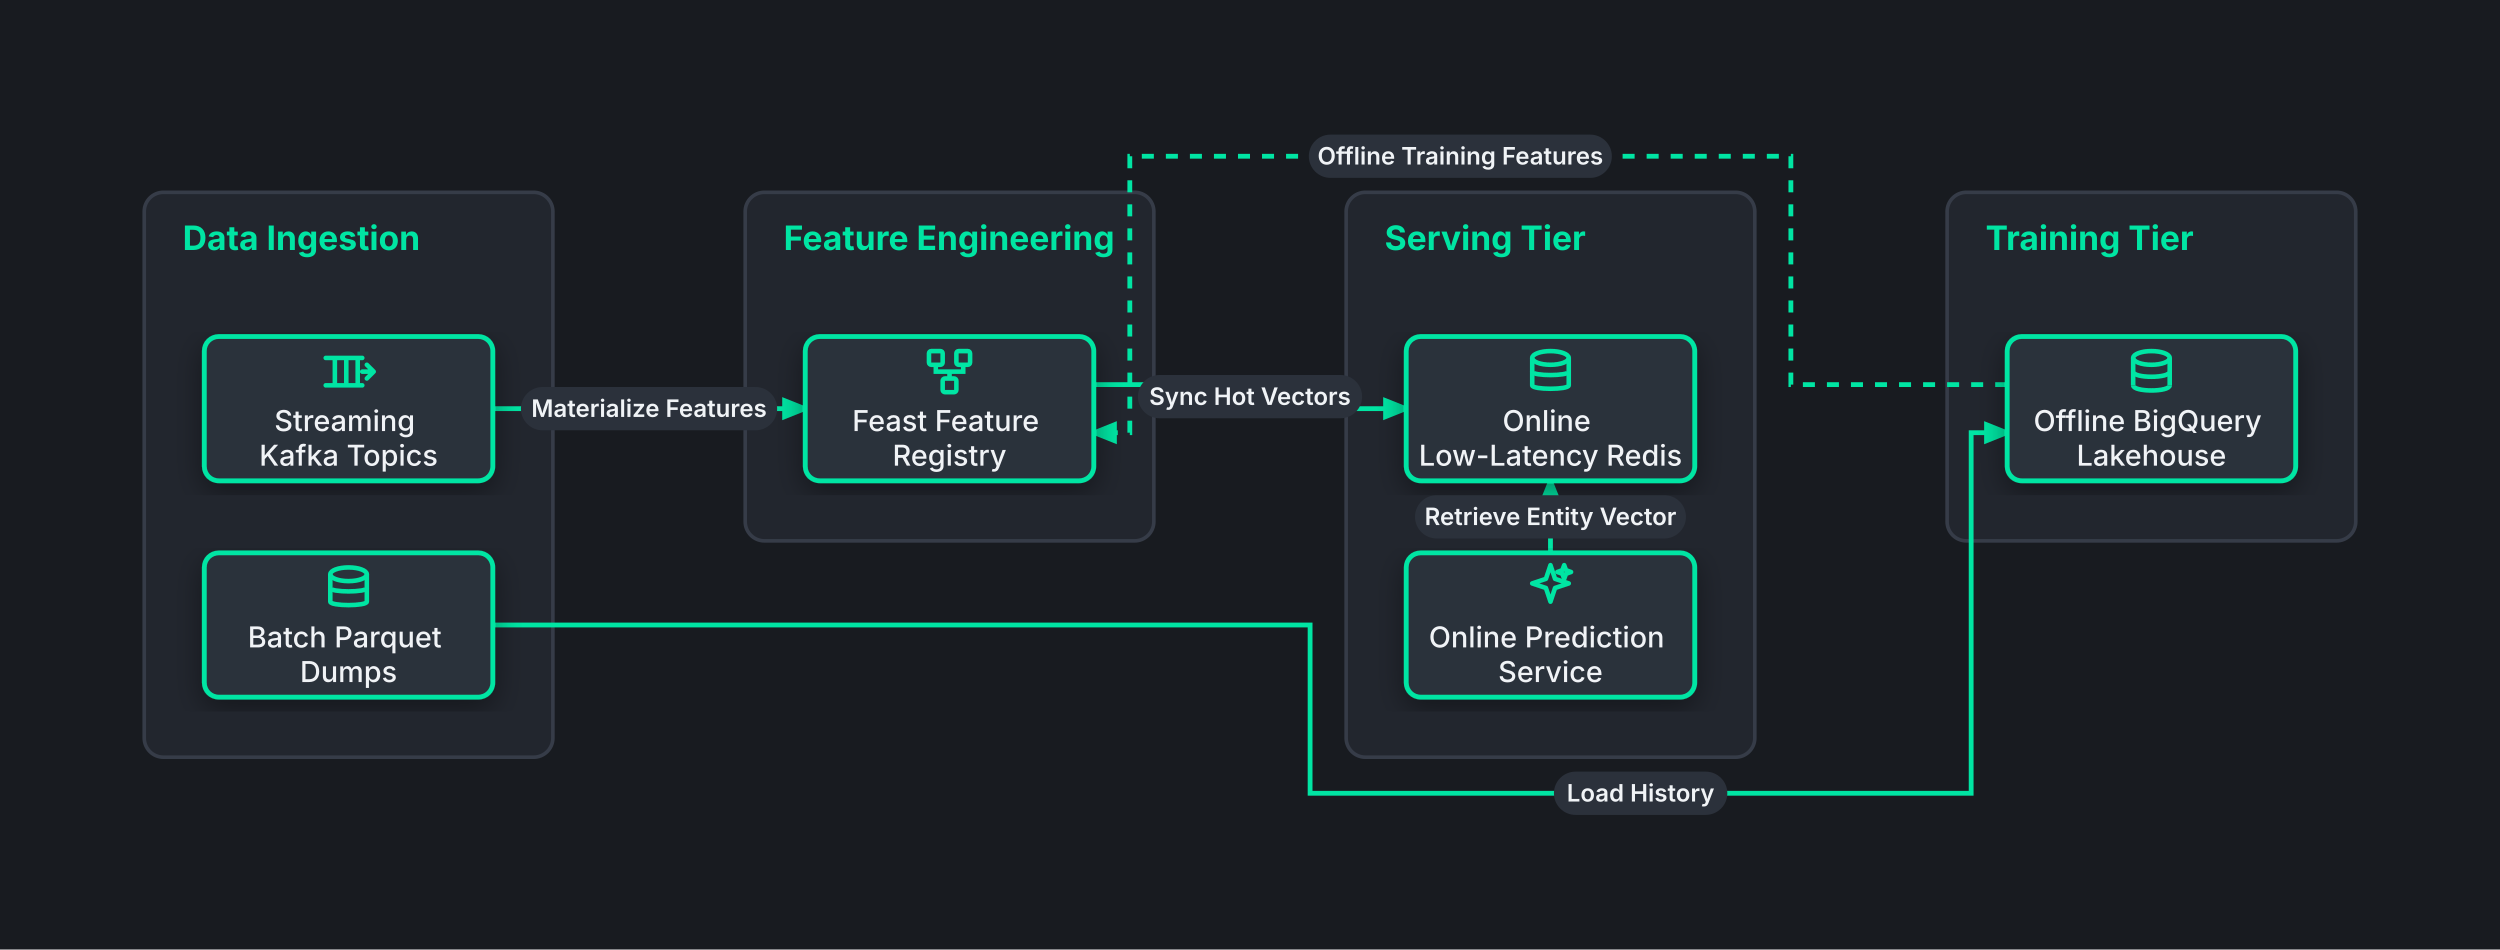
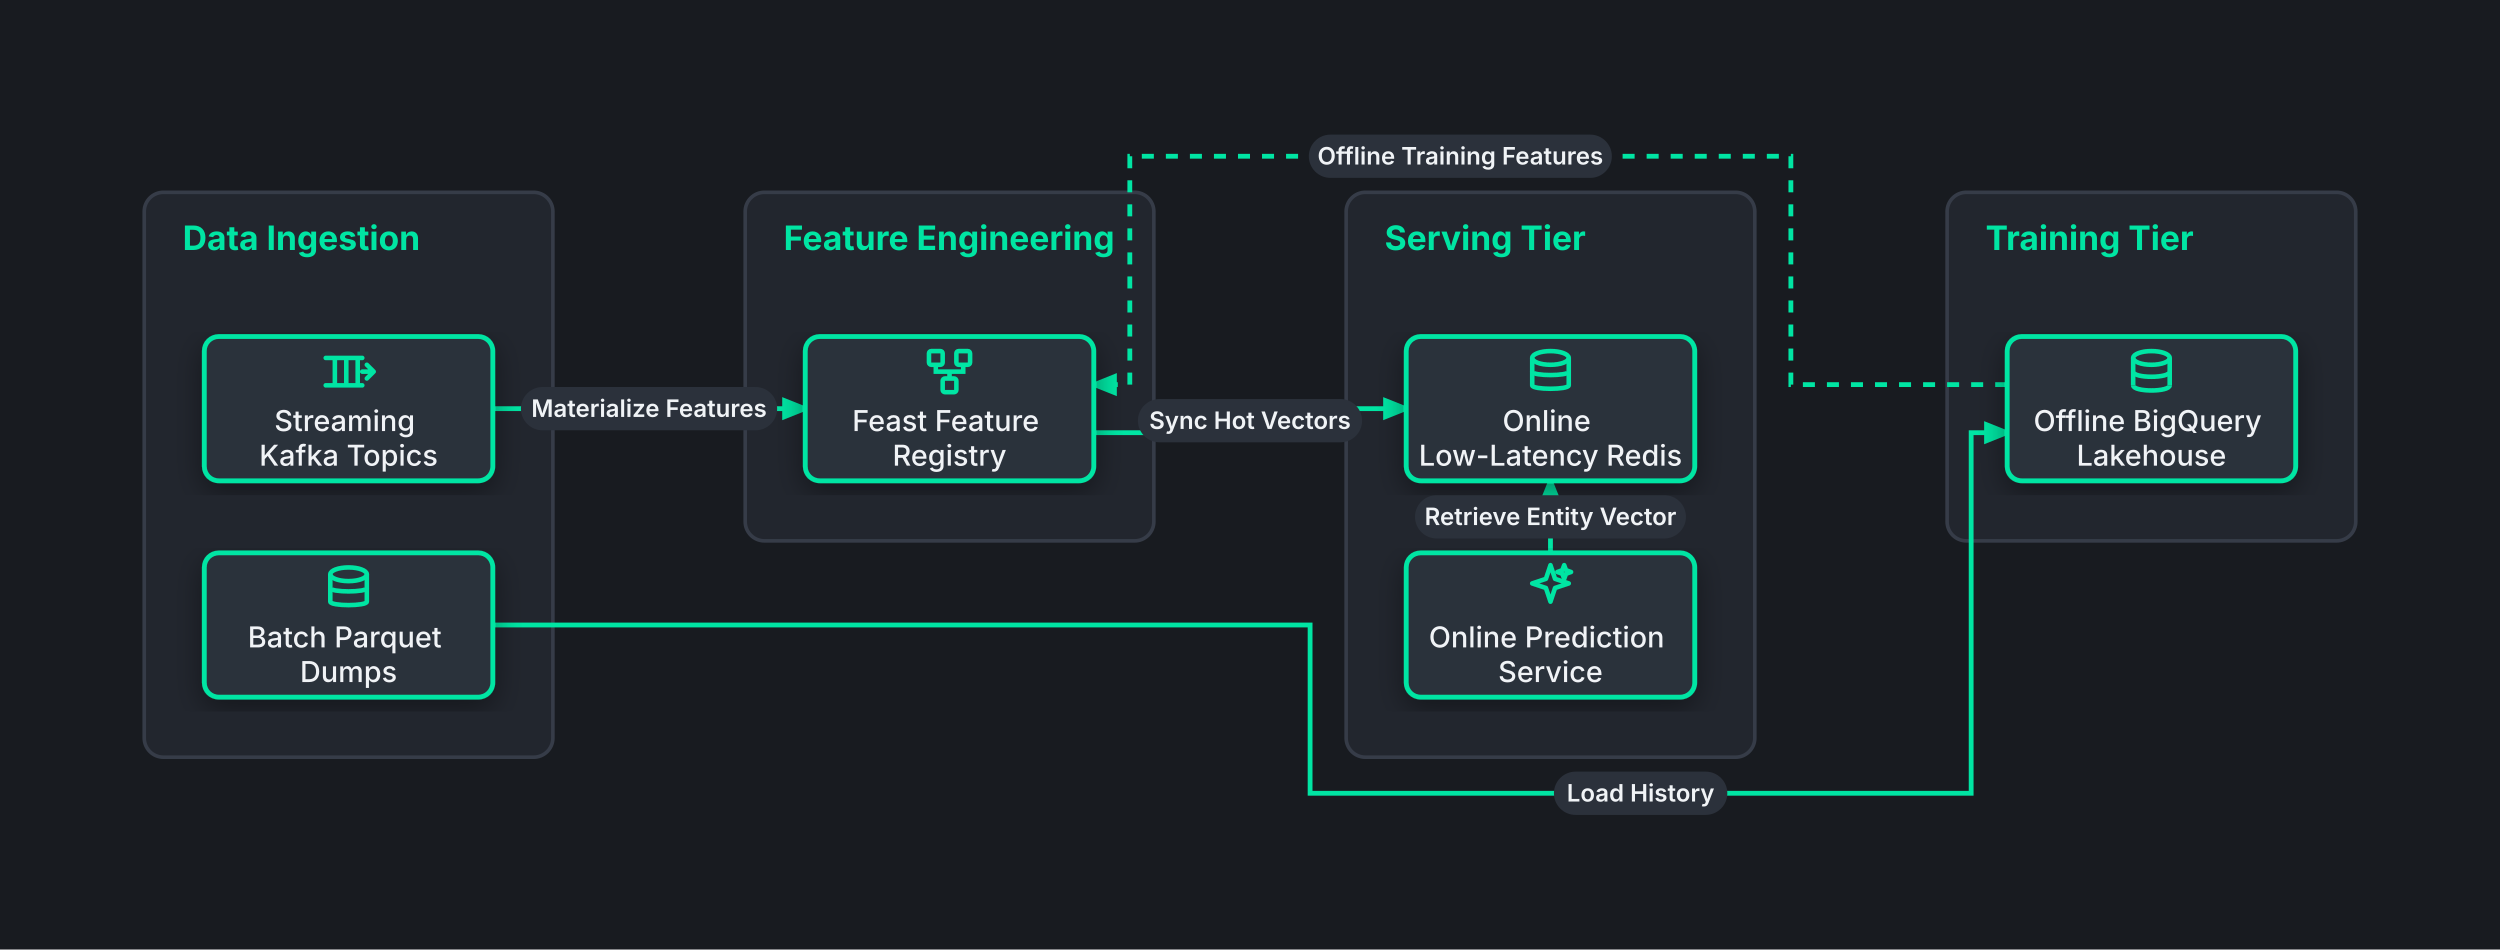
<svg xmlns="http://www.w3.org/2000/svg" viewBox="0 0 1040 395" width="1040" height="395">
  <defs>
    <marker id="arrow" viewBox="0 0 10 10" refX="8" refY="5" markerWidth="6" markerHeight="6" orient="auto-start-reverse">
      <path d="M 0 1 L 10 5 L 0 9 z" fill="#00E5A3" />
    </marker>
    <marker id="arrow-tail" viewBox="0 0 10 10" refX="2" refY="5" markerWidth="6" markerHeight="6" orient="auto">
      <path d="M 10 1 L 0 5 L 10 9 z" fill="#00E5A3" />
    </marker>
    <filter id="shadow" x="-10%" y="-10%" width="120%" height="120%">
      <feDropShadow dx="0" dy="4" stdDeviation="6" flood-color="#000000" flood-opacity="0.4" />
    </filter>
  </defs>
  <rect width="100%" height="100%" fill="#181B20" />
  <g id="group_1">
    <rect x="60.0" y="80.0" width="170.0" height="235.0" rx="8" fill="#22262E" stroke="#363C48" stroke-width="1.5" />
    <text x="76" y="104" fill="#00E5A3" font-family="Inter, -apple-system, BlinkMacSystemFont, 'Segoe UI', Roboto, sans-serif" font-size="14" font-weight="700" text-anchor="start">Data Ingestion</text>
  </g>
  <g id="group_2">
    <rect x="310.0" y="80.0" width="170.0" height="145.0" rx="8" fill="#22262E" stroke="#363C48" stroke-width="1.5" />
    <text x="326" y="104" fill="#00E5A3" font-family="Inter, -apple-system, BlinkMacSystemFont, 'Segoe UI', Roboto, sans-serif" font-size="14" font-weight="700" text-anchor="start">Feature Engineering</text>
  </g>
  <g id="group_3">
    <rect x="560.0" y="80.0" width="170.0" height="235.0" rx="8" fill="#22262E" stroke="#363C48" stroke-width="1.5" />
    <text x="576" y="104" fill="#00E5A3" font-family="Inter, -apple-system, BlinkMacSystemFont, 'Segoe UI', Roboto, sans-serif" font-size="14" font-weight="700" text-anchor="start">Serving Tier</text>
  </g>
  <g id="group_4">
    <rect x="810.0" y="80.0" width="170.0" height="145.0" rx="8" fill="#22262E" stroke="#363C48" stroke-width="1.5" />
    <text x="826" y="104" fill="#00E5A3" font-family="Inter, -apple-system, BlinkMacSystemFont, 'Segoe UI', Roboto, sans-serif" font-size="14" font-weight="700" text-anchor="start">Training Tier</text>
  </g>
  <path d="M 205.0 170.0 L 335.0 170.0" fill="none" stroke="#00E5A3" stroke-width="2" marker-end="url(#arrow)" />
  <path d="M 205.0 260.0 L 545.0 260.0 L 545.0 330.0 L 820.0 330.0 L 820.0 180.0 L 835.0 180.0" fill="none" stroke="#00E5A3" stroke-width="2" marker-end="url(#arrow)" />
-   <path d="M 455.0 160.0 L 520.0 160.0 L 520.0 170.0 L 585.0 170.0" fill="none" stroke="#00E5A3" stroke-width="2" marker-end="url(#arrow)" />
+   <path d="M 455.0 180.0 L 520.0 180.0 L 520.0 170.0 L 585.0 170.0" fill="none" stroke="#00E5A3" stroke-width="2" marker-end="url(#arrow)" />
  <path d="M 645.0 230.0 L 645.0 200.0" fill="none" stroke="#00E5A3" stroke-width="2" marker-end="url(#arrow)" />
-   <path d="M 835.0 160.0 L 745.0 160.0 L 745.0 65.0 L 470.0 65.0 L 470.0 180.0 L 455.0 180.0" fill="none" stroke="#00E5A3" stroke-width="2" stroke-dasharray="5,5" marker-end="url(#arrow)" />
+   <path d="M 835.0 160.0 L 745.0 160.0 L 745.0 65.0 L 470.0 65.0 L 470.0 160.0 L 455.0 160.0" fill="none" stroke="#00E5A3" stroke-width="2" stroke-dasharray="5,5" marker-end="url(#arrow)" />
  <g class="badge">
    <rect x="216.705" y="161.0" width="106.591" height="18.0" rx="9.0" fill="#2B313B" />
    <text x="270" y="173.44" fill="#F0F3F6" font-family="Inter, -apple-system, BlinkMacSystemFont, 'Segoe UI', Roboto, sans-serif" font-size="10" font-weight="600" text-anchor="middle">Materialize Features</text>
  </g>
  <g class="badge">
    <rect x="646.431" y="321.0" width="72.138" height="18.0" rx="9.0" fill="#2B313B" />
    <text x="682.5" y="333.44" fill="#F0F3F6" font-family="Inter, -apple-system, BlinkMacSystemFont, 'Segoe UI', Roboto, sans-serif" font-size="10" font-weight="600" text-anchor="middle">Load History</text>
  </g>
  <g class="badge">
-     <rect x="473.375" y="156.0" width="93.251" height="18.0" rx="9.0" fill="#2B313B" />
-     <text x="520" y="168.44" fill="#F0F3F6" font-family="Inter, -apple-system, BlinkMacSystemFont, 'Segoe UI', Roboto, sans-serif" font-size="10" font-weight="600" text-anchor="middle">Sync Hot Vectors</text>
+     <rect x="473.375" y="166.0" width="93.251" height="18.0" rx="9.0" fill="#2B313B" />
+     <text x="520" y="178.44" fill="#F0F3F6" font-family="Inter, -apple-system, BlinkMacSystemFont, 'Segoe UI', Roboto, sans-serif" font-size="10" font-weight="600" text-anchor="middle">Sync Hot Vectors</text>
  </g>
  <g class="badge">
    <rect x="588.648" y="206.0" width="112.704" height="18.0" rx="9.0" fill="#2B313B" />
    <text x="645" y="218.44" fill="#F0F3F6" font-family="Inter, -apple-system, BlinkMacSystemFont, 'Segoe UI', Roboto, sans-serif" font-size="10" font-weight="600" text-anchor="middle">Retrieve Entity Vector</text>
  </g>
  <g class="badge">
    <rect x="544.476" y="56.0" width="126.049" height="18.0" rx="9.0" fill="#2B313B" />
    <text x="607.5" y="68.44" fill="#F0F3F6" font-family="Inter, -apple-system, BlinkMacSystemFont, 'Segoe UI', Roboto, sans-serif" font-size="10" font-weight="600" text-anchor="middle">Offline Training Features</text>
  </g>
  <g id="stream_in" filter="url(#shadow)">
    <rect x="85.0" y="140.0" width="120.0" height="60.0" rx="6.0" fill="#2B313B" stroke="#00E5A3" stroke-width="2.0" />
    <g class="icon icon-queue" transform="translate(133.6, 143.2) scale(0.95)">
      <line x1="2" y1="6" x2="18" y2="6" stroke="#00E5A3" stroke-width="2.0" stroke-linecap="round" />
      <line x1="2" y1="18" x2="18" y2="18" stroke="#00E5A3" stroke-width="2.0" stroke-linecap="round" />
      <line x1="6" y1="6" x2="6" y2="18" stroke="#00E5A3" stroke-width="2.0" />
      <line x1="11" y1="6" x2="11" y2="18" stroke="#00E5A3" stroke-width="2.0" />
      <line x1="16" y1="6" x2="16" y2="18" stroke="#00E5A3" stroke-width="2.0" />
      <path d="M 18 12 H 22 M 20 9 L 23 12 L 20 15" fill="none" stroke="#00E5A3" stroke-width="2.0" stroke-linecap="round" stroke-linejoin="round" />
    </g>
    <text x="145" y="179.33" text-anchor="middle" fill="#F0F3F6" font-family="Inter, -apple-system, BlinkMacSystemFont, 'Segoe UI', Roboto, sans-serif" font-size="12" font-weight="500">
      <tspan x="145" dy="0">Streaming</tspan>
      <tspan x="145" dy="14.4">Kafka Topics</tspan>
    </text>
  </g>
  <g id="batch_in" filter="url(#shadow)">
    <rect x="85.0" y="230.0" width="120.0" height="60.0" rx="6.0" fill="#2B313B" stroke="#00E5A3" stroke-width="2.0" />
    <g class="icon icon-storage" transform="translate(133.6, 233.2) scale(0.95)">
      <ellipse cx="12" cy="6" rx="8" ry="3" fill="none" stroke="#00E5A3" stroke-width="2.0" />
      <path d="M 4 6 V 18 C 4 20 20 20 20 18 V 6" fill="none" stroke="#00E5A3" stroke-width="2.0" />
      <path d="M 4 12 C 4 14 20 14 20 12" fill="none" stroke="#00E5A3" stroke-width="2.0" />
    </g>
    <text x="145" y="269.33" text-anchor="middle" fill="#F0F3F6" font-family="Inter, -apple-system, BlinkMacSystemFont, 'Segoe UI', Roboto, sans-serif" font-size="12" font-weight="500">
      <tspan x="145" dy="0">Batch Parquet</tspan>
      <tspan x="145" dy="14.4">Dumps</tspan>
    </text>
  </g>
  <g id="feast" filter="url(#shadow)">
    <rect x="335.0" y="140.0" width="120.0" height="60.0" rx="6.0" fill="#2B313B" stroke="#00E5A3" stroke-width="2.0" />
    <g class="icon icon-workflow" transform="translate(383.6, 143.2) scale(0.95)">
      <rect x="3" y="3" width="6" height="6" rx="1" fill="none" stroke="#00E5A3" stroke-width="2.0" />
      <rect x="15" y="3" width="6" height="6" rx="1" fill="none" stroke="#00E5A3" stroke-width="2.0" />
      <rect x="9" y="15" width="6" height="6" rx="1" fill="none" stroke="#00E5A3" stroke-width="2.0" />
      <path d="M 6 9 V 12 H 12 V 15 M 18 9 V 12 H 12" fill="none" stroke="#00E5A3" stroke-width="2.0" />
    </g>
    <text x="395" y="179.33" text-anchor="middle" fill="#F0F3F6" font-family="Inter, -apple-system, BlinkMacSystemFont, 'Segoe UI', Roboto, sans-serif" font-size="12" font-weight="500">
      <tspan x="395" dy="0">Feast Feature</tspan>
      <tspan x="395" dy="14.4">Registry</tspan>
    </text>
  </g>
  <g id="redis_online" filter="url(#shadow)">
    <rect x="585.0" y="140.0" width="120.0" height="60.0" rx="6.0" fill="#2B313B" stroke="#00E5A3" stroke-width="2.0" />
    <g class="icon icon-storage" transform="translate(633.6, 143.2) scale(0.95)">
      <ellipse cx="12" cy="6" rx="8" ry="3" fill="none" stroke="#00E5A3" stroke-width="2.0" />
      <path d="M 4 6 V 18 C 4 20 20 20 20 18 V 6" fill="none" stroke="#00E5A3" stroke-width="2.0" />
      <path d="M 4 12 C 4 14 20 14 20 12" fill="none" stroke="#00E5A3" stroke-width="2.0" />
    </g>
    <text x="645" y="179.33" text-anchor="middle" fill="#F0F3F6" font-family="Inter, -apple-system, BlinkMacSystemFont, 'Segoe UI', Roboto, sans-serif" font-size="12" font-weight="500">
      <tspan x="645" dy="0">Online</tspan>
      <tspan x="645" dy="14.4">Low-Latency Redis</tspan>
    </text>
  </g>
  <g id="model_svc" filter="url(#shadow)">
    <rect x="585.0" y="230.0" width="120.0" height="60.0" rx="6.0" fill="#2B313B" stroke="#00E5A3" stroke-width="2.0" />
    <g class="icon icon-model" transform="translate(633.6, 233.2) scale(0.95)">
      <path d="M 12 2 L 14 8 L 20 10 L 14 12 L 12 18 L 10 12 L 4 10 L 10 8 Z" fill="none" stroke="#00E5A3" stroke-width="2.0" stroke-linejoin="round" />
      <path d="M 18 2 L 18.8 4.2 L 21 5 L 18.8 5.8 L 18 8 L 17.2 5.8 L 15 5 L 17.2 4.2 Z" fill="none" stroke="#00E5A3" stroke-width="2.0" stroke-linejoin="round" />
    </g>
    <text x="645" y="269.33" text-anchor="middle" fill="#F0F3F6" font-family="Inter, -apple-system, BlinkMacSystemFont, 'Segoe UI', Roboto, sans-serif" font-size="12" font-weight="500">
      <tspan x="645" dy="0">Online Prediction</tspan>
      <tspan x="645" dy="14.4">Service</tspan>
    </text>
  </g>
  <g id="warehouse" filter="url(#shadow)">
    <rect x="835.0" y="140.0" width="120.0" height="60.0" rx="6.0" fill="#2B313B" stroke="#00E5A3" stroke-width="2.0" />
    <g class="icon icon-database" transform="translate(883.6, 143.2) scale(0.95)">
      <ellipse cx="12" cy="6" rx="8" ry="3" fill="none" stroke="#00E5A3" stroke-width="2.0" />
      <path d="M 4 12 C 4 15 20 15 20 12" fill="none" stroke="#00E5A3" stroke-width="2.0" />
      <path d="M 4 18 C 4 21 20 21 20 18" fill="none" stroke="#00E5A3" stroke-width="2.0" />
      <line x1="4" y1="6" x2="4" y2="18" stroke="#00E5A3" stroke-width="2.0" />
      <line x1="20" y1="6" x2="20" y2="18" stroke="#00E5A3" stroke-width="2.0" />
    </g>
    <text x="895" y="179.33" text-anchor="middle" fill="#F0F3F6" font-family="Inter, -apple-system, BlinkMacSystemFont, 'Segoe UI', Roboto, sans-serif" font-size="12" font-weight="500">
      <tspan x="895" dy="0">Offline BigQuery</tspan>
      <tspan x="895" dy="14.4">Lakehouse</tspan>
    </text>
  </g>
</svg>
